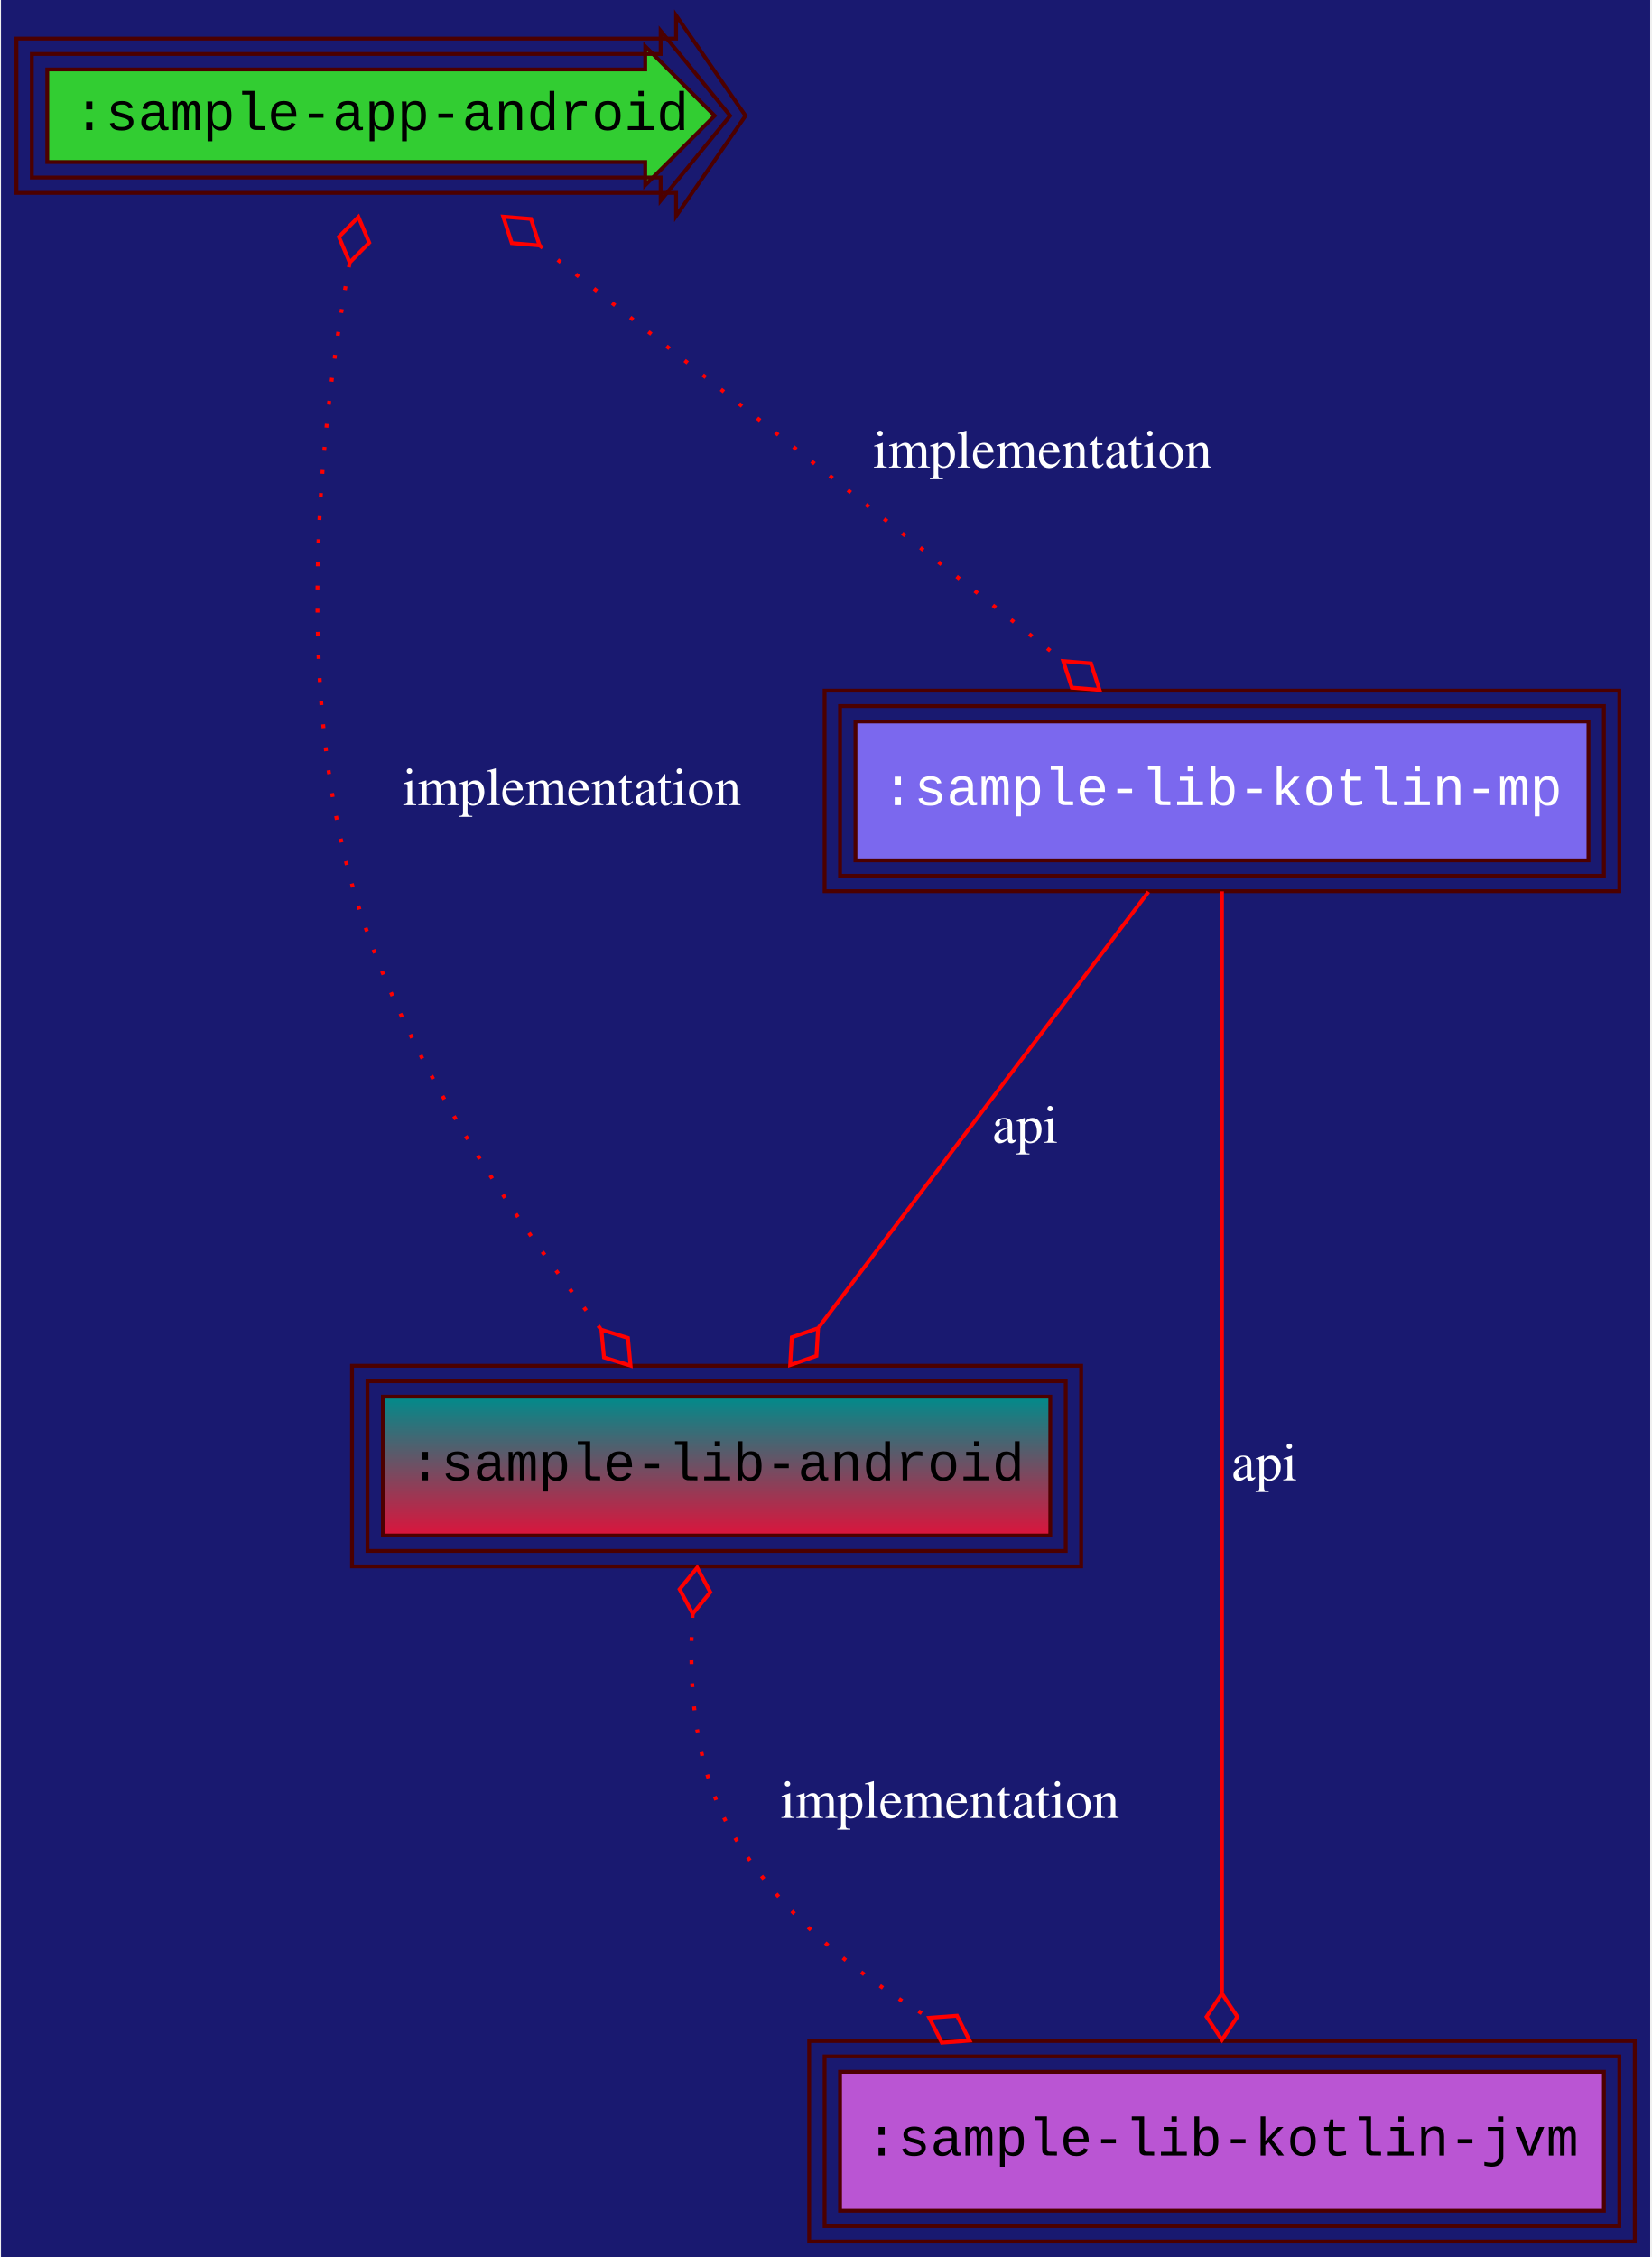
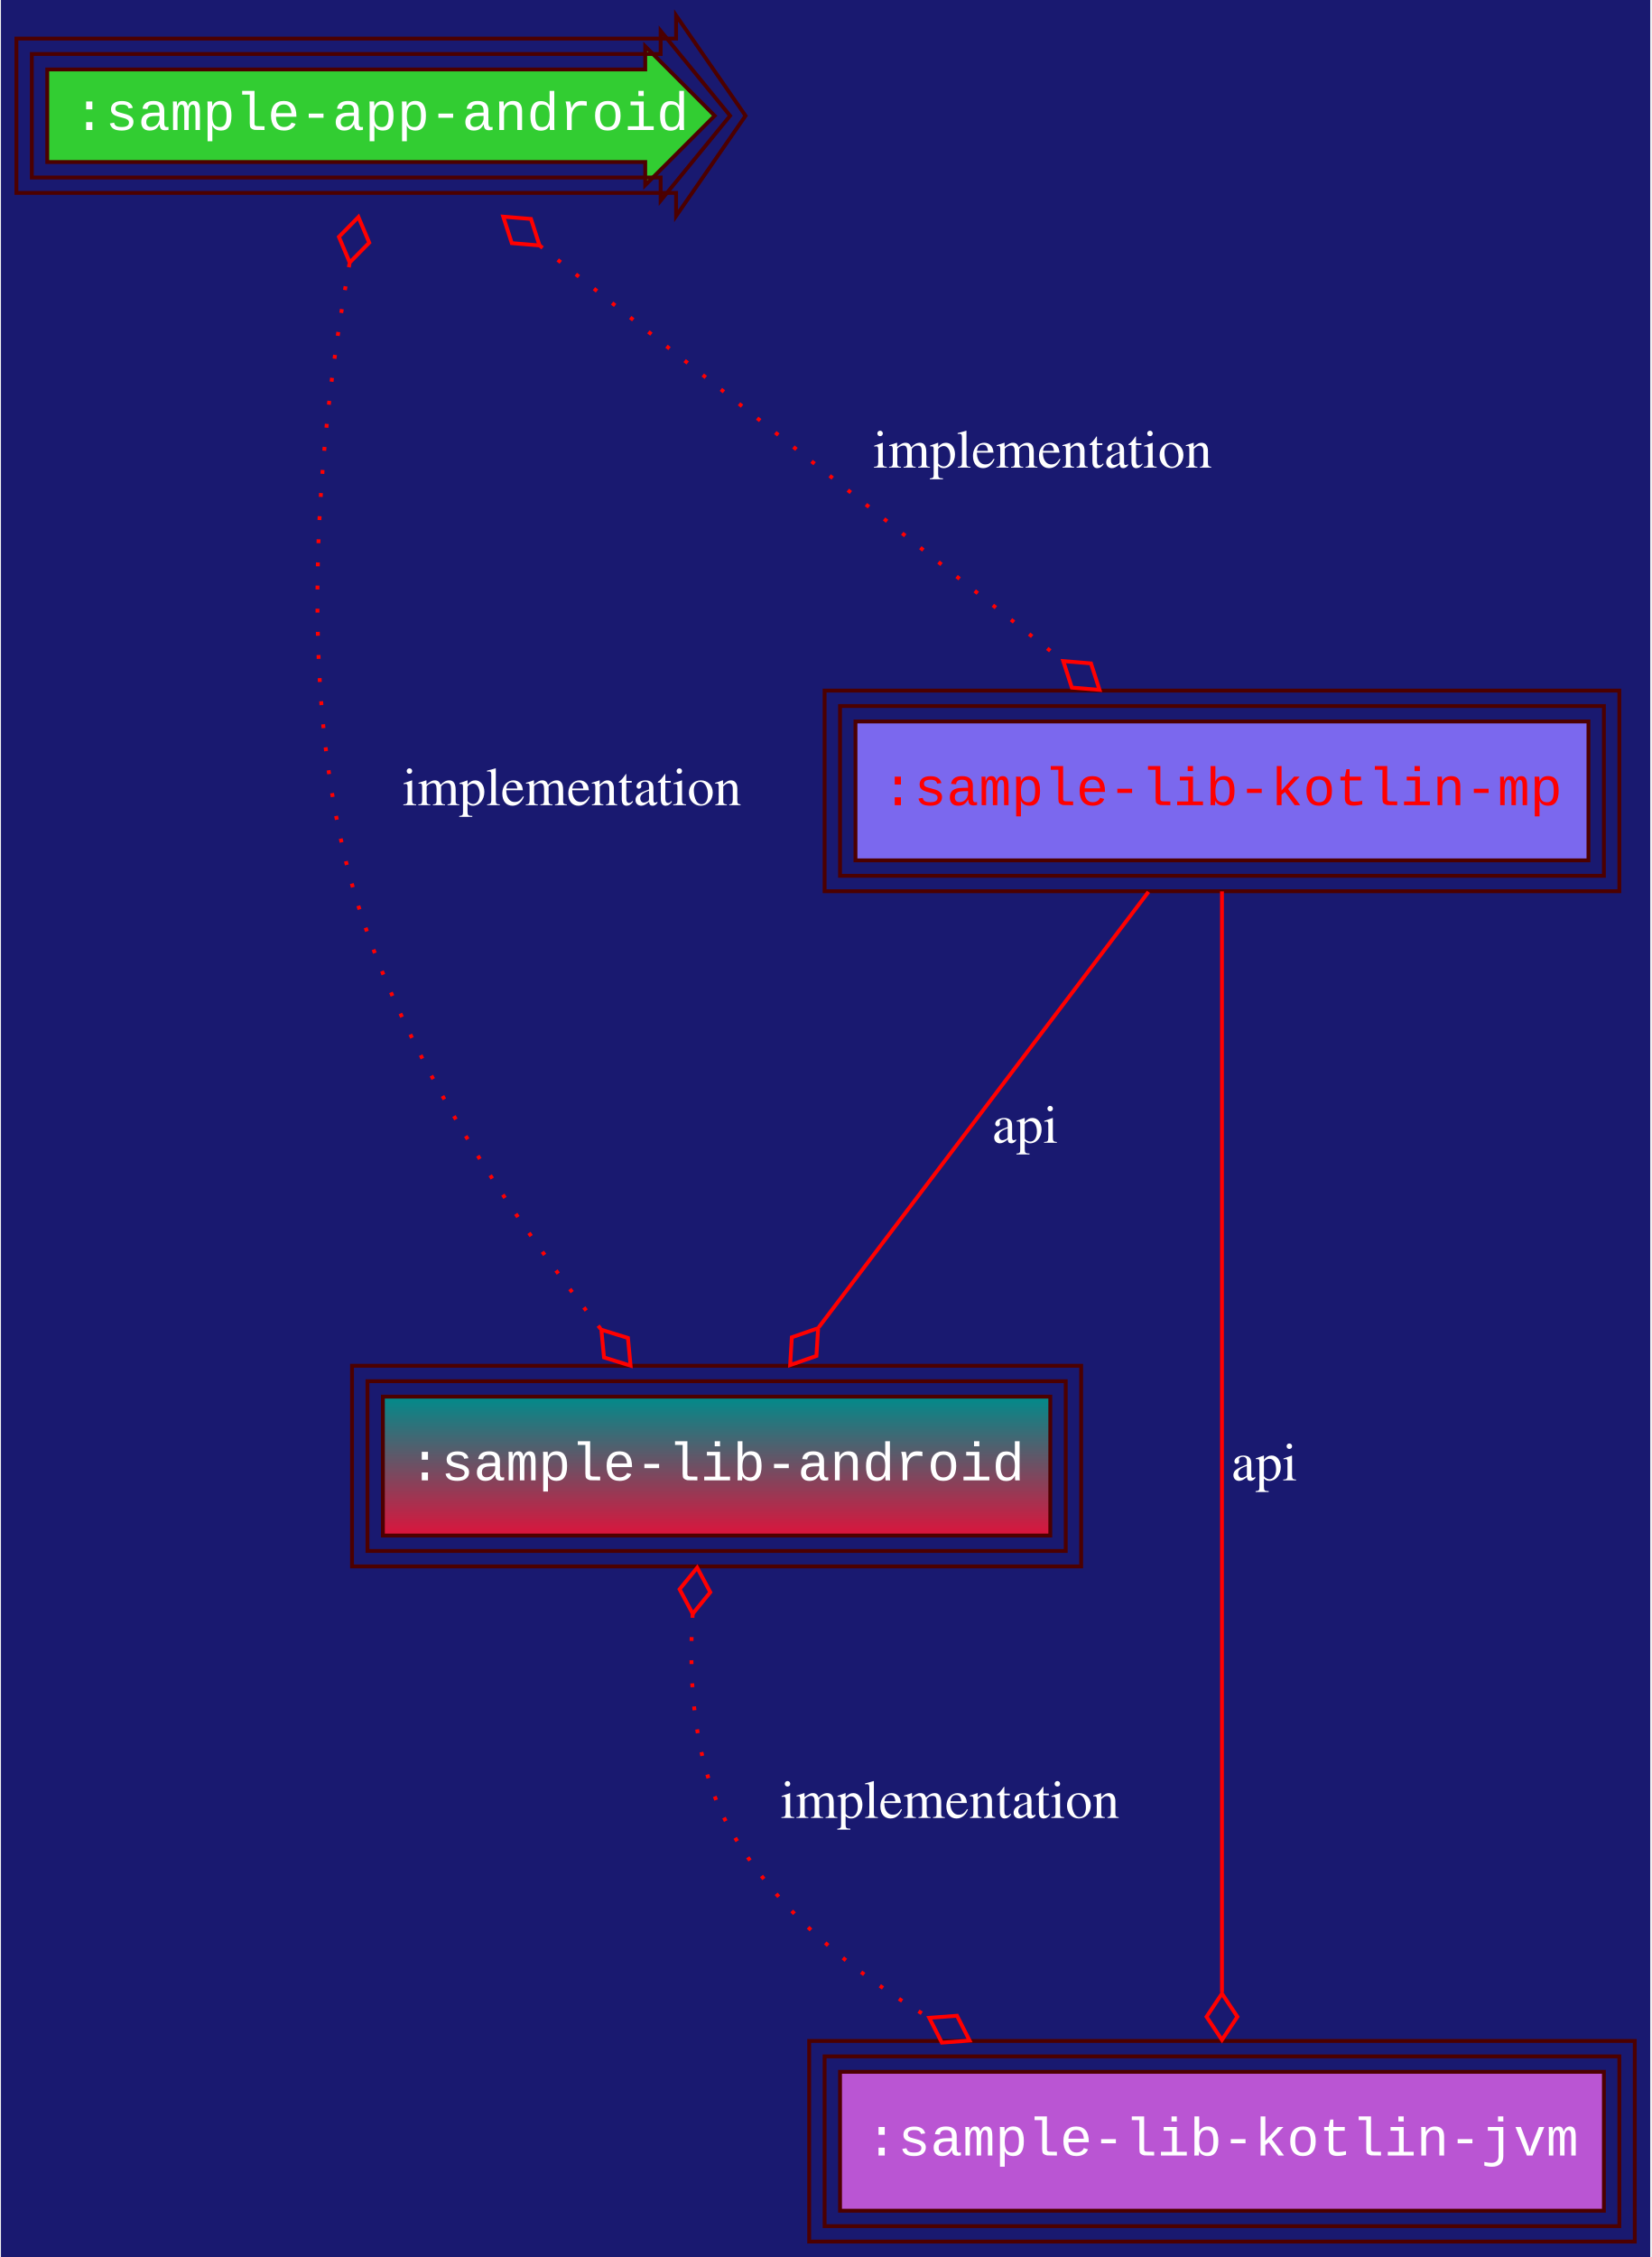
<svg xmlns="http://www.w3.org/2000/svg" width="428pt" height="585pt" viewBox="0.00 0.00 427.50 585.00">
  <g id="graph0" class="graph" transform="scale(1 1) rotate(0) translate(4 581)">
    <polygon fill="MidnightBlue" stroke="transparent" points="-4,4 -4,-581 423.5,-581 423.5,4 -4,4" />
    <g id="node1" class="node">
      <polygon fill="limegreen" stroke="#4c0000" points="163,-563 8,-563 8,-539 163,-539 163,-533 181,-551 163,-569 163,-563" />
      <polygon fill="none" stroke="#4c0000" points="167,-567 4,-567 4,-535 167,-535 167,-529 185,-551 167,-573 167,-567" />
      <polygon fill="none" stroke="#4c0000" points="171,-571 0,-571 0,-531 171,-531 171,-525 189,-551 171,-577 171,-571" />
-       <text text-anchor="middle" x="94.5" y="-547.3" font-family="Courier New" font-size="14.00">:sample-app-android</text>
+       <text text-anchor="middle" x="94.5" y="-547.3" font-family="Courier New" font-size="14.00" fill="white">:sample-app-android</text>
    </g>
    <g id="node2" class="node">
      <defs>
        <linearGradient id="l_0" gradientUnits="userSpaceOnUse" x1="181.5" y1="-183" x2="181.5" y2="-219">
          <stop offset="0" style="stop-color:crimson;stop-opacity:1.;" />
          <stop offset="1" style="stop-color:#008b8b;stop-opacity:1.;" />
        </linearGradient>
      </defs>
      <polygon fill="url(#l_0)" stroke="#4c0000" points="268,-219 95,-219 95,-183 268,-183 268,-219" />
      <polygon fill="none" stroke="#4c0000" points="272,-223 91,-223 91,-179 272,-179 272,-223" />
      <polygon fill="none" stroke="#4c0000" points="276,-227 87,-227 87,-175 276,-175 276,-227" />
-       <text text-anchor="middle" x="181.5" y="-197.3" font-family="Courier New" font-size="14.00">:sample-lib-android</text>
+       <text text-anchor="middle" x="181.5" y="-197.3" font-family="Courier New" font-size="14.00" fill="white">:sample-lib-android</text>
    </g>
    <g id="edge1" class="edge">
      <path fill="none" stroke="red" stroke-dasharray="1,5" d="M86.35,-512.71C78.99,-471.88 71.54,-404.91 87.5,-350 99.97,-307.12 129.01,-264.78 151.54,-236.45" />
      <polygon fill="none" stroke="red" points="86.4,-512.96 91.46,-518.1 88.66,-524.75 83.6,-519.61 86.4,-512.96" />
      <polygon fill="none" stroke="red" points="151.63,-236.34 152.32,-229.16 159.2,-227.03 158.52,-234.21 151.63,-236.34" />
      <text text-anchor="middle" x="144" y="-372.3" font-family="Times,serif" font-size="14.00" fill="white">implementation</text>
    </g>
    <g id="node4" class="node">
      <polygon fill="mediumslateblue" stroke="#4c0000" points="407.5,-394 217.5,-394 217.5,-358 407.5,-358 407.5,-394" />
      <polygon fill="none" stroke="#4c0000" points="411.5,-398 213.5,-398 213.5,-354 411.5,-354 411.5,-398" />
      <polygon fill="none" stroke="#4c0000" points="415.5,-402 209.5,-402 209.5,-350 415.5,-350 415.5,-402" />
-       <text text-anchor="middle" x="312.5" y="-372.3" font-family="Courier New" font-size="14.00" fill="white">:sample-lib-kotlin-mp</text>
+       <text text-anchor="middle" x="312.5" y="-372.3" font-family="Courier New" font-size="14.00" fill="red">:sample-lib-kotlin-mp</text>
    </g>
    <g id="edge2" class="edge">
      <path fill="none" stroke="red" stroke-dasharray="1,5" d="M135.62,-517.37C174.47,-486.54 232.44,-440.54 271.31,-409.68" />
      <polygon fill="none" stroke="red" points="135.6,-517.38 133.39,-524.25 126.2,-524.84 128.41,-517.98 135.6,-517.38" />
      <polygon fill="none" stroke="red" points="271.36,-409.65 273.58,-402.78 280.76,-402.19 278.55,-409.05 271.36,-409.65" />
      <text text-anchor="middle" x="266" y="-459.8" font-family="Times,serif" font-size="14.00" fill="white">implementation</text>
    </g>
    <g id="node3" class="node">
      <polygon fill="mediumorchid" stroke="#4c0000" points="411.5,-44 213.5,-44 213.5,-8 411.5,-8 411.5,-44" />
      <polygon fill="none" stroke="#4c0000" points="415.5,-48 209.5,-48 209.5,-4 415.5,-4 415.5,-48" />
      <polygon fill="none" stroke="#4c0000" points="419.5,-52 205.5,-52 205.5,0 419.5,0 419.5,-52" />
-       <text text-anchor="middle" x="312.5" y="-22.3" font-family="Courier New" font-size="14.00">:sample-lib-kotlin-jvm</text>
+       <text text-anchor="middle" x="312.5" y="-22.3" font-family="Courier New" font-size="14.00" fill="white">:sample-lib-kotlin-jvm</text>
    </g>
    <g id="edge3" class="edge">
      <path fill="none" stroke="red" stroke-dasharray="1,5" d="M175.3,-162.67C174.14,-144.44 175.66,-122.85 185.5,-106 197.32,-85.76 216.59,-69.97 236.59,-58.01" />
      <polygon fill="none" stroke="red" points="175.31,-162.72 179.87,-168.31 176.47,-174.67 171.91,-169.08 175.31,-162.72" />
      <polygon fill="none" stroke="red" points="236.63,-57.99 239.89,-51.56 247.08,-52.1 243.82,-58.53 236.63,-57.99" />
      <text text-anchor="middle" x="242" y="-109.8" font-family="Times,serif" font-size="14.00" fill="white">implementation</text>
    </g>
    <g id="edge4" class="edge">
      <path fill="none" stroke="red" d="M293.45,-349.84C270.94,-320.12 233.36,-270.48 208.01,-237.01" />
      <polygon fill="none" stroke="red" points="207.82,-236.75 201,-234.38 200.57,-227.19 207.38,-229.55 207.82,-236.75" />
      <text text-anchor="middle" x="261.5" y="-284.8" font-family="Times,serif" font-size="14.00" fill="white">api</text>
    </g>
    <g id="edge5" class="edge">
      <path fill="none" stroke="red" d="M312.5,-349.97C312.5,-289.67 312.5,-136.07 312.5,-64.61" />
      <polygon fill="none" stroke="red" points="312.5,-64.27 308.5,-58.27 312.5,-52.27 316.5,-58.27 312.5,-64.27" />
      <text text-anchor="middle" x="323.5" y="-197.3" font-family="Times,serif" font-size="14.00" fill="white">api</text>
    </g>
  </g>
</svg>
